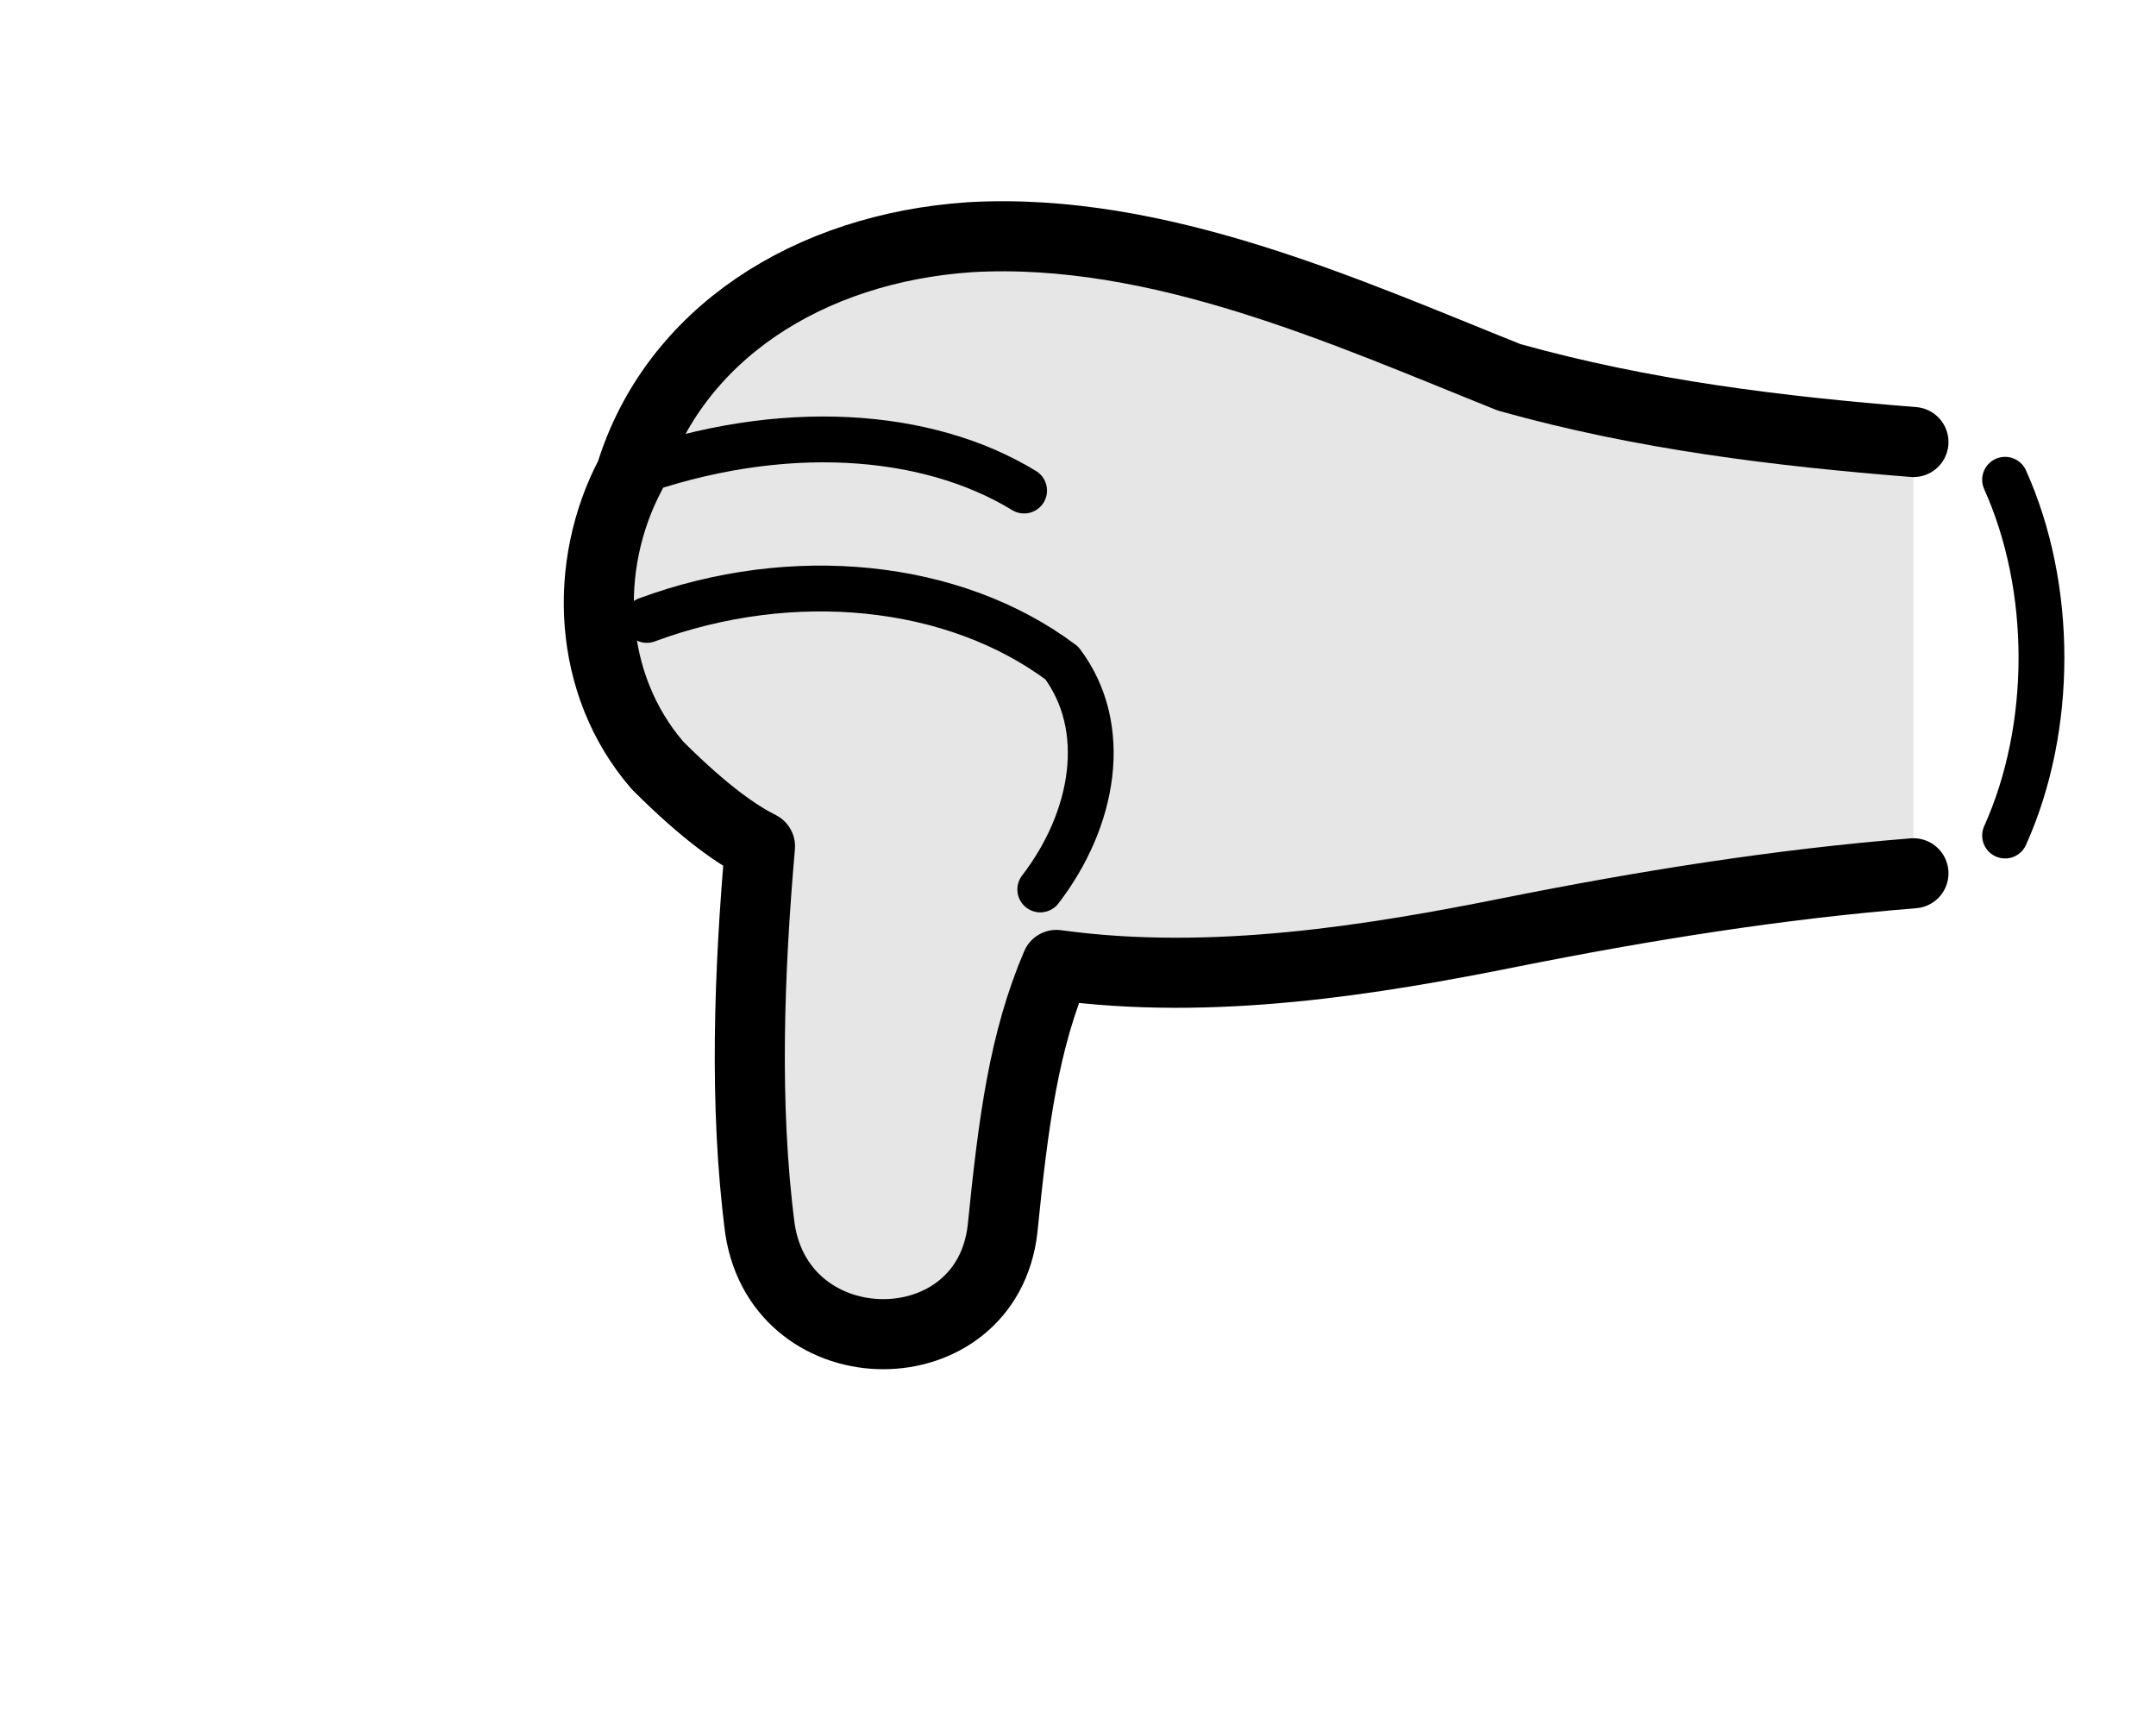
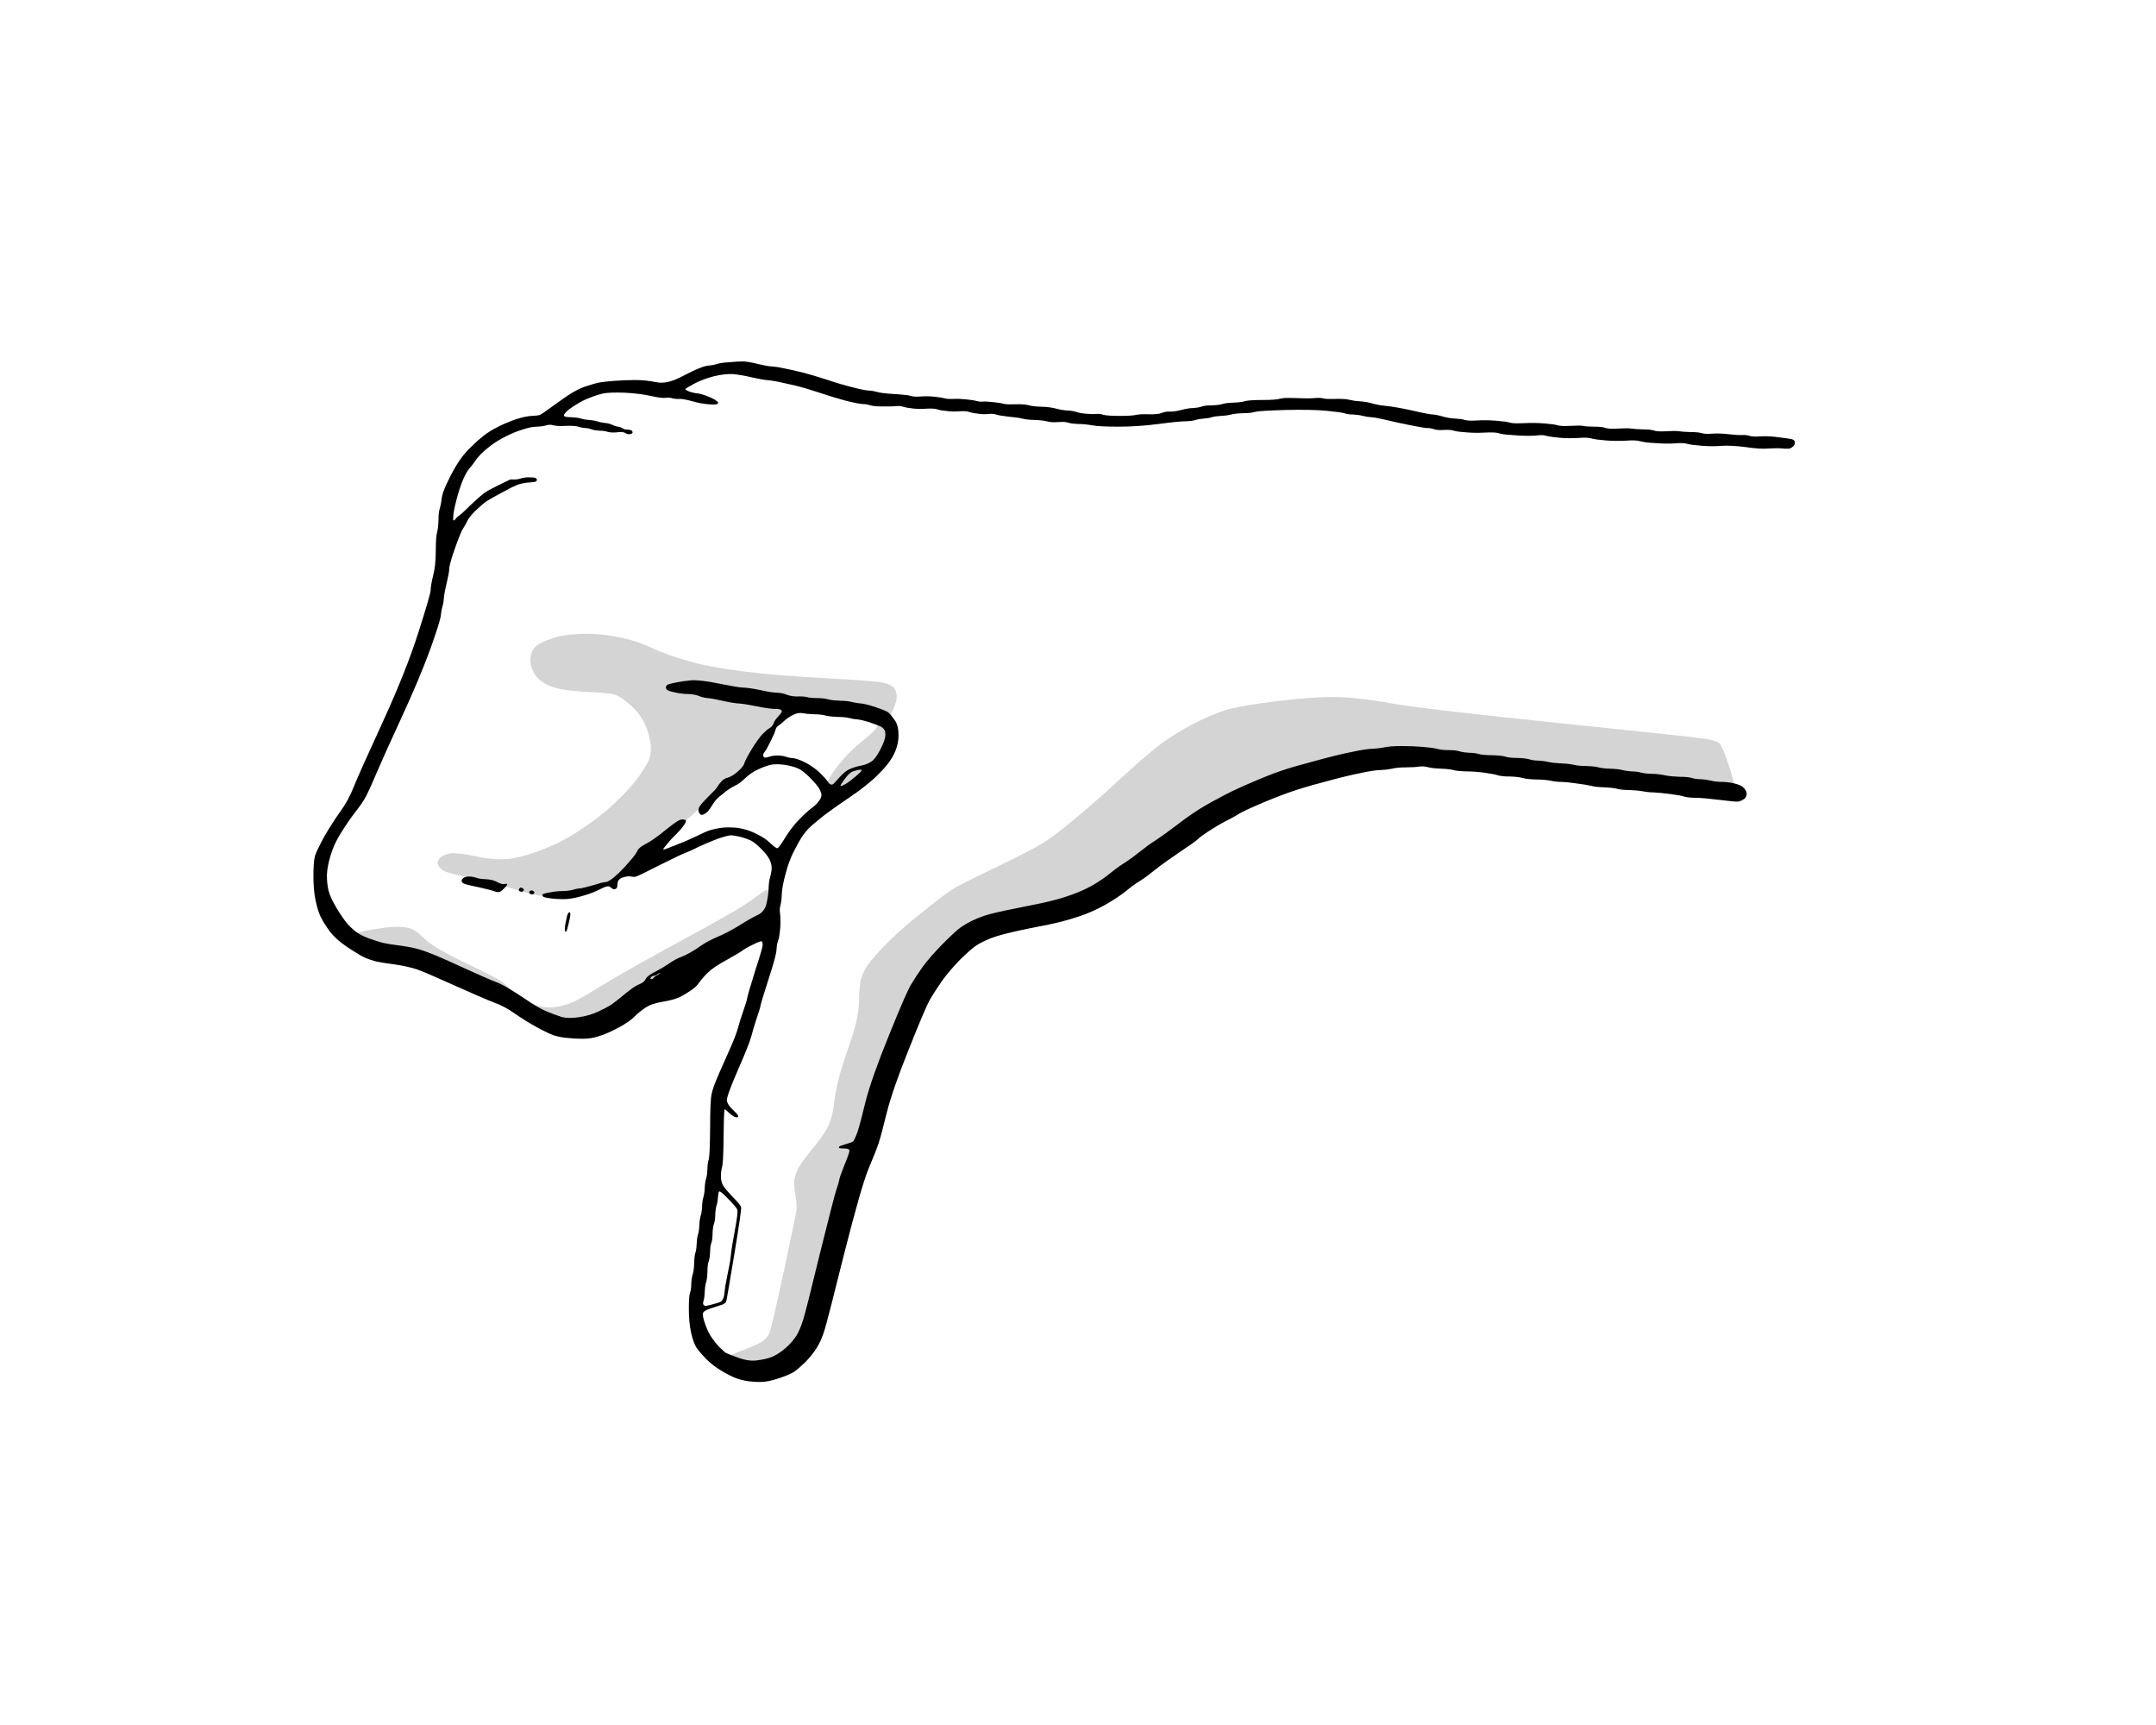
<svg xmlns="http://www.w3.org/2000/svg" viewBox="0 0 80 64" role="img" aria-label="fa hand sign">
-   <g transform="translate(57 24)" fill="none" stroke="currentColor" stroke-linecap="round" stroke-linejoin="round">
-     <path d="M14 -7.6 C9 -8 4 -8.6 -1 -10 C-7 -12.4 -14 -15.6 -21 -15.2 C-27 -14.8 -32 -11.6 -33.6 -6.4 C-35.4 -3 -35.2 1.4 -32.6 4.4 C-30.8 6.2 -29.6 7 -28.8 7.4 C-29.2 12 -29.4 17 -28.8 21.6 C-28 26.8 -20.4 26.8 -19.8 21.6 C-19.4 17.6 -19 14.6 -17.8 11.8 C-12 12.6 -6 11.6 -1 10.6 C4 9.6 9 8.8 14 8.4" fill="currentColor" fill-opacity=".1" stroke-width="2.6" />
-     <path d="M-33 -1 C-27.6 -3 -21.6 -2.4 -17.6 0.6 C-15.8 3 -16.4 6.4 -18.4 9 M-33.6 -6.4 C-28 -8.4 -22.6 -8 -19 -5.8 M17.4 -6.2 C19.2 -2.2 19.2 3 17.4 7" stroke-width="1.7" />
-   </g>
+   <path d="M20.67 33.25Q20.2 33.26 19.9 33.21Q19.6 33.15 18.99 32.96Q18.37 32.77 17.51 32.58Q16.64 32.4 16.49 32.32Q16.35 32.25 16.29 32.15Q16.23 32.05 16.24 31.98Q16.26 31.9 16.32 31.83Q16.39 31.75 16.62 31.68Q16.84 31.6 17.65 31.77Q18.47 31.94 18.99 31.85Q19.51 31.76 20.02 31.56Q20.54 31.37 20.94 31.15Q21.33 30.94 21.91 30.53Q22.49 30.12 23 29.61Q23.51 29.11 23.78 28.7Q24.06 28.3 24.12 28.07Q24.17 27.85 24.14 27.6Q24.11 27.36 24.01 27.06Q23.9 26.77 23.76 26.57Q23.63 26.37 23.37 26.14Q23.11 25.91 22.91 25.81Q22.72 25.71 21.93 25.68Q21.14 25.64 20.81 25.57Q20.49 25.5 20.27 25.39Q20.05 25.27 19.91 25.11Q19.77 24.94 19.71 24.72Q19.65 24.49 19.7 24.3Q19.75 24.1 19.88 23.98Q20.02 23.85 20.45 23.7Q20.89 23.54 21.53 23.52Q22.17 23.49 22.86 23.62Q23.56 23.75 24.17 24.03Q24.79 24.32 25.56 24.53Q26.32 24.75 27.51 24.9Q28.69 25.06 30.64 25.16Q32.59 25.27 32.81 25.34Q33.04 25.4 33.14 25.49Q33.24 25.58 33.27 25.78Q33.3 25.98 33.14 26.32Q32.98 26.67 32.99 27.09Q33.01 27.51 32.94 27.7Q32.88 27.9 32.77 28.07Q32.66 28.25 32.39 28.52Q32.12 28.79 31.74 29.07Q31.36 29.36 31.16 29.45Q30.96 29.54 30.86 29.51Q30.77 29.48 30.71 29.33Q30.66 29.19 30.71 29.01Q30.76 28.84 31.13 28.36Q31.51 27.88 31.98 27.51Q32.44 27.13 32.51 27.02Q32.57 26.91 32.56 26.82Q32.54 26.73 32.37 26.62Q32.2 26.52 31.78 26.44Q31.36 26.36 30.59 26.28Q29.83 26.2 29.65 26.22Q29.48 26.24 29.36 26.32Q29.23 26.4 28.84 26.79Q28.44 27.19 28 27.84Q27.56 28.49 27.3 28.77Q27.04 29.04 25.22 30.65Q23.41 32.26 22.91 32.57Q22.42 32.87 22.12 32.98Q21.83 33.09 21.48 33.17Q21.14 33.24 20.67 33.25ZM28.07 50.93Q27.85 50.93 27.63 50.89Q27.41 50.84 27.21 50.73Q27.01 50.63 26.96 50.53Q26.92 50.42 26.99 50.35Q27.06 50.28 27.63 50.07Q28.2 49.85 28.33 49.74Q28.46 49.63 28.54 49.48Q28.62 49.33 29.08 47.19Q29.54 45.04 29.56 44.86Q29.57 44.69 29.52 44.37Q29.46 44.05 29.47 43.85Q29.48 43.65 29.59 43.41Q29.7 43.16 30.11 42.67Q30.52 42.17 30.71 41.83Q30.89 41.48 30.97 40.79Q31.05 40.1 31.45 38.96Q31.86 37.83 31.87 37.21Q31.89 36.59 31.93 36.4Q31.98 36.2 32.09 35.98Q32.19 35.75 32.76 35.15Q33.33 34.55 34.2 33.86Q35.06 33.17 35.33 33Q35.6 32.83 36.91 32.2Q38.22 31.57 38.64 31.31Q39.07 31.06 39.81 30.44Q40.56 29.83 41.61 28.86Q42.67 27.88 43.23 27.49Q43.8 27.09 44.49 26.75Q45.19 26.41 45.68 26.29Q46.17 26.17 47.41 26.01Q48.64 25.86 49.43 25.86Q50.22 25.85 51.65 26.1Q53.09 26.34 57.98 26.84Q62.86 27.34 63.26 27.41Q63.65 27.47 63.78 27.56Q63.9 27.65 64.15 28.4Q64.39 29.14 64.37 29.22Q64.35 29.31 64.25 29.35Q64.15 29.4 63.9 29.4Q63.65 29.4 58.22 28.76Q52.79 28.13 52.27 28.13Q51.75 28.13 50.64 28.33Q49.53 28.52 48.47 28.84Q47.41 29.16 46.63 29.49Q45.85 29.83 45.17 30.23Q44.49 30.64 42.94 31.77Q41.38 32.9 40.94 33.16Q40.5 33.43 39.91 33.64Q39.31 33.85 38.2 34.08Q37.09 34.32 36.74 34.44Q36.4 34.56 36.22 34.66Q36.05 34.76 35.45 35.33Q34.86 35.9 34.51 36.42Q34.17 36.94 33.99 37.31Q33.82 37.68 33.32 38.94Q32.82 40.2 32.57 41.11Q32.32 42.02 31.93 43.11Q31.53 44.2 30.96 46.44Q30.39 48.69 30.24 49.16Q30.09 49.63 29.94 49.85Q29.79 50.07 29.59 50.27Q29.38 50.47 29.14 50.61Q28.89 50.75 28.59 50.83Q28.3 50.92 28.07 50.93ZM21.41 38.19Q21.04 38.19 20.79 38.14Q20.54 38.08 20.2 37.91Q19.85 37.73 19.46 37.45Q19.06 37.17 17.48 36.48Q15.9 35.8 15.58 35.69Q15.26 35.59 14.67 35.48Q14.07 35.37 13.8 35.28Q13.53 35.19 13.33 35.06Q13.14 34.93 13.1 34.82Q13.06 34.72 13.2 34.64Q13.33 34.56 13.98 34.46Q14.62 34.36 14.91 34.39Q15.21 34.42 15.33 34.49Q15.46 34.55 15.8 34.87Q16.15 35.19 17.28 35.73Q18.42 36.27 18.59 36.4Q18.77 36.52 19.06 36.82Q19.36 37.13 19.68 37.23Q20 37.34 20.25 37.37Q20.49 37.4 20.79 37.33Q21.09 37.26 21.36 37.13Q21.63 37 22.47 36.48Q23.31 35.97 25.33 34.87Q27.36 33.78 27.85 33.42Q28.35 33.05 28.42 33.03Q28.49 33.01 28.55 33.05Q28.61 33.09 28.64 33.26Q28.66 33.43 28.62 33.7Q28.57 33.98 28.49 34.12Q28.41 34.27 28.28 34.38Q28.15 34.49 27.26 35.02Q26.37 35.55 25.98 35.93Q25.58 36.31 25.33 36.48Q25.09 36.65 24.84 36.75Q24.59 36.84 24.25 36.93Q23.9 37.01 23.28 37.43Q22.67 37.86 22.22 38.02Q21.78 38.18 21.41 38.19Z" fill="currentColor" fill-opacity=".17" />
+   <path d="M28.27 51.27Q28.05 51.28 27.8 51.25Q27.56 51.22 27.33 51.14Q27.11 51.06 26.79 50.87Q26.47 50.68 26.22 50.44Q25.98 50.19 25.85 50.01Q25.73 49.83 25.64 49.43Q25.56 49.04 25.56 48.57Q25.56 48.1 25.6 47.98Q25.65 47.85 25.65 47.63Q25.66 47.41 25.71 47.26Q25.75 47.11 25.76 46.86Q25.76 46.62 25.8 46.49Q25.84 46.37 25.85 46.15Q25.86 45.93 25.9 45.8Q25.94 45.68 25.95 45.46Q25.96 45.23 26 45.11Q26.04 44.99 26.05 44.77Q26.06 44.54 26.1 44.42Q26.14 44.3 26.15 44.07Q26.16 43.85 26.2 43.73Q26.24 43.6 26.25 43.38Q26.25 43.16 26.3 43.01Q26.34 42.86 26.35 41.83Q26.35 40.79 26.41 40.57Q26.46 40.35 26.57 40.09Q26.67 39.84 26.99 39.13Q27.31 38.42 27.38 38.15Q27.45 37.88 27.58 37.51Q27.71 37.14 27.73 37.01Q27.75 36.89 28.02 36.02Q28.3 35.16 28.3 35.06Q28.3 34.95 28.27 34.93Q28.25 34.92 28.2 34.93Q28.15 34.94 27.93 35.05Q27.7 35.16 27.6 35.23Q27.51 35.31 26.99 35.6Q26.47 35.88 26.26 36.09Q26.05 36.3 25.94 36.46Q25.83 36.62 25.63 36.75Q25.43 36.89 25.21 37Q24.99 37.1 24.57 37.17Q24.15 37.24 23.93 37.4Q23.7 37.56 23.56 37.7Q23.41 37.85 23.23 37.96Q23.06 38.08 22.77 38.22Q22.47 38.37 22.2 38.45Q21.93 38.54 21.63 38.54Q21.33 38.54 21.06 38.51Q20.79 38.49 20.54 38.41Q20.3 38.32 19.9 38.1Q19.5 37.88 19.11 37.61Q18.72 37.33 18.32 37.19Q17.93 37.04 16.86 36.56Q15.8 36.08 15.46 35.96Q15.11 35.85 14.64 35.78Q14.17 35.72 13.95 35.67Q13.73 35.61 13.56 35.54Q13.38 35.46 13.01 35.22Q12.64 34.98 12.46 34.8Q12.27 34.62 12.14 34.42Q12 34.22 11.89 34Q11.79 33.78 11.71 33.41Q11.63 33.04 11.63 32.49Q11.63 31.95 11.69 31.75Q11.75 31.56 12.02 31.06Q12.3 30.57 12.62 30.12Q12.94 29.68 13.14 29.16Q13.35 28.64 14.21 26.77Q15.07 24.89 15.52 23.48Q15.97 22.07 15.98 21.9Q15.98 21.73 16.07 21.36Q16.17 20.99 16.17 20.44Q16.17 19.9 16.22 19.75Q16.26 19.6 16.27 19.31Q16.27 19.01 16.32 18.86Q16.36 18.72 16.38 18.57Q16.39 18.42 16.46 18.22Q16.53 18.02 16.73 17.63Q16.94 17.23 17.11 17Q17.28 16.77 17.5 16.56Q17.71 16.35 17.94 16.17Q18.17 15.99 18.49 15.83Q18.81 15.67 19.16 15.55Q19.51 15.44 19.73 15.43Q19.95 15.42 20.02 15.4Q20.1 15.37 20.62 14.99Q21.14 14.61 21.36 14.5Q21.58 14.38 21.75 14.33Q21.93 14.27 22.15 14.21Q22.37 14.16 22.79 14.13Q23.21 14.1 23.58 14.1Q23.95 14.1 24.35 14.18Q24.74 14.26 25.26 13.99Q25.78 13.72 25.98 13.65Q26.17 13.57 26.32 13.56Q26.47 13.55 26.59 13.51Q26.72 13.46 27.04 13.44Q27.36 13.41 27.56 13.41Q27.75 13.41 28.15 13.51Q28.54 13.6 28.69 13.6Q28.84 13.61 29.11 13.67Q29.38 13.72 29.78 13.82Q30.17 13.92 30.72 14.1Q31.26 14.28 31.68 14.38Q32.1 14.49 32.25 14.49Q32.4 14.5 32.54 14.54Q32.69 14.59 33.19 14.62Q33.68 14.65 33.8 14.69Q33.93 14.73 34.17 14.71Q34.42 14.69 34.69 14.72Q34.96 14.75 35.06 14.78Q35.16 14.81 35.38 14.8Q35.6 14.79 35.88 14.82Q36.15 14.85 36.25 14.88Q36.35 14.91 36.47 14.9Q36.59 14.89 36.86 14.92Q37.14 14.95 37.23 14.98Q37.33 15.01 37.65 15Q37.98 14.99 38.15 15.03Q38.32 15.08 38.62 15.09Q38.91 15.09 39.19 15.16Q39.46 15.23 39.63 15.23Q39.8 15.24 39.93 15.28Q40.05 15.33 40.3 15.35Q40.54 15.37 40.67 15.36Q40.79 15.34 40.94 15.39Q41.09 15.43 41.56 15.43Q42.02 15.43 42.17 15.39Q42.32 15.36 42.64 15.37Q42.96 15.38 43.11 15.32Q43.26 15.26 43.41 15.27Q43.56 15.28 43.83 15.21Q44.1 15.14 44.27 15.14Q44.44 15.13 44.57 15.09Q44.69 15.04 44.96 15.04Q45.23 15.03 45.36 14.99Q45.48 14.95 45.75 14.94Q46.02 14.93 46.17 14.89Q46.32 14.84 46.84 14.84Q47.36 14.84 47.51 14.79Q47.65 14.75 48.1 14.77Q48.54 14.79 48.77 14.77Q48.99 14.75 49.09 14.78Q49.19 14.81 49.56 14.8Q49.93 14.79 50.1 14.84Q50.27 14.88 50.47 14.89Q50.67 14.9 50.89 14.96Q51.11 15.03 51.43 15.06Q51.75 15.09 52.4 15.23Q53.04 15.38 53.19 15.38Q53.33 15.39 53.56 15.46Q53.78 15.52 54 15.53Q54.22 15.54 54.35 15.58Q54.47 15.62 54.81 15.6Q55.16 15.58 55.53 15.61Q55.9 15.64 56.02 15.68Q56.15 15.72 56.54 15.7Q56.94 15.68 57.31 15.71Q57.68 15.74 57.8 15.78Q57.93 15.82 58.27 15.8Q58.62 15.78 58.74 15.8Q58.86 15.83 59.16 15.83Q59.46 15.83 59.58 15.88Q59.7 15.92 60.05 15.9Q60.4 15.88 60.52 15.9Q60.64 15.92 60.94 15.93Q61.23 15.93 61.36 15.97Q61.48 16.02 61.83 16Q62.17 15.98 62.3 16Q62.42 16.02 62.72 16.03Q63.01 16.03 63.14 16.07Q63.26 16.11 63.53 16.09Q63.8 16.07 64.15 16.11Q64.49 16.15 64.64 16.14Q64.79 16.13 64.91 16.17Q65.04 16.21 65.33 16.19Q65.63 16.17 66.05 16.23Q66.47 16.28 66.53 16.31Q66.6 16.35 66.6 16.42Q66.6 16.49 66.56 16.54Q66.51 16.59 66.44 16.63Q66.37 16.66 66.15 16.64Q65.93 16.62 65.63 16.64Q65.33 16.67 64.79 16.59Q64.25 16.52 63.9 16.54Q63.56 16.57 63.16 16.54Q62.77 16.51 62.62 16.47Q62.47 16.42 62.15 16.45Q61.83 16.47 61.43 16.44Q61.04 16.42 60.86 16.37Q60.69 16.32 60.32 16.35Q59.95 16.37 59.58 16.34Q59.21 16.31 59.06 16.27Q58.91 16.22 58.54 16.25Q58.17 16.27 57.85 16.24Q57.53 16.21 57.38 16.17Q57.23 16.13 57.09 16.15Q56.94 16.17 56.69 16.17Q56.44 16.17 56.1 16.14Q55.75 16.12 55.6 16.07Q55.46 16.03 55.09 16.05Q54.72 16.07 54.4 16.04Q54.07 16.02 53.95 15.98Q53.83 15.94 53.6 15.95Q53.38 15.97 53.23 15.93Q53.09 15.88 52.94 15.88Q52.79 15.87 52.3 15.77Q51.8 15.67 51.43 15.58Q51.06 15.49 50.89 15.48Q50.72 15.47 50.57 15.43Q50.42 15.39 50.22 15.38Q50.02 15.38 49.88 15.33Q49.73 15.29 49.21 15.24Q48.69 15.19 47.7 15.21Q46.72 15.24 46.57 15.28Q46.42 15.33 46.12 15.33Q45.83 15.34 45.68 15.38Q45.53 15.42 45.31 15.43Q45.09 15.44 44.96 15.48Q44.84 15.52 44.67 15.53Q44.49 15.54 44.37 15.58Q44.25 15.62 44 15.63Q43.75 15.63 42.99 15.73Q42.22 15.83 41.51 15.83Q40.79 15.83 40.52 15.78Q40.25 15.73 40 15.73Q39.75 15.72 39.63 15.68Q39.51 15.64 39.26 15.66Q39.01 15.68 38.84 15.63Q38.67 15.59 38.37 15.58Q38.07 15.57 37.93 15.53Q37.78 15.49 37.43 15.46Q37.09 15.42 36.96 15.38Q36.84 15.34 36.67 15.36Q36.49 15.38 36.3 15.35Q36.1 15.33 35.98 15.29Q35.85 15.24 35.6 15.26Q35.36 15.28 35.14 15.25Q34.91 15.23 34.79 15.19Q34.67 15.15 34.42 15.16Q34.17 15.18 33.9 15.16Q33.63 15.13 33.51 15.09Q33.38 15.05 33.26 15.07Q33.14 15.08 32.79 15.08Q32.44 15.08 32.3 15.04Q32.15 14.99 32 14.99Q31.85 14.98 31.43 14.88Q31.01 14.77 30.47 14.59Q29.93 14.41 29.53 14.31Q29.14 14.22 28.86 14.16Q28.59 14.11 28.44 14.1Q28.3 14.09 27.9 14Q27.51 13.91 27.21 13.88Q26.91 13.86 26.49 13.96Q26.07 14.07 25.75 14.24Q25.42 14.42 25.43 14.44Q25.43 14.47 25.56 14.52Q25.68 14.57 25.83 14.59Q25.98 14.6 26.17 14.67Q26.37 14.74 26.51 14.82Q26.65 14.91 26.65 14.94Q26.65 14.96 26.61 14.99Q26.57 15.02 26.3 15Q26.02 14.98 25.7 14.89Q25.38 14.8 25.23 14.8Q25.09 14.81 24.96 14.78Q24.84 14.74 24.69 14.76Q24.54 14.78 24.15 14.69Q23.75 14.6 23.19 14.57Q22.62 14.55 22.37 14.6Q22.12 14.66 21.88 14.76Q21.63 14.85 21.38 15.01Q21.13 15.16 21.01 15.28Q20.89 15.41 20.94 15.44Q20.99 15.48 21.21 15.48Q21.43 15.49 21.56 15.53Q21.68 15.57 21.85 15.58Q22.02 15.59 22.15 15.63Q22.27 15.67 22.42 15.69Q22.57 15.7 22.69 15.75Q22.81 15.81 22.93 15.83Q23.05 15.85 23.1 15.89Q23.16 15.94 23.3 15.94Q23.44 15.95 23.46 16Q23.49 16.05 23.45 16.08Q23.41 16.11 23.33 16.11Q23.26 16.11 23.19 16.06Q23.11 16.01 22.89 16.04Q22.67 16.06 22.54 16.02Q22.42 15.98 22.25 15.98Q22.07 15.97 21.95 15.93Q21.83 15.88 21.7 15.88Q21.58 15.87 21.46 15.83Q21.33 15.79 21.01 15.8Q20.69 15.82 20.54 15.78Q20.4 15.74 20.27 15.78Q20.15 15.82 19.93 15.83Q19.7 15.83 19.38 15.94Q19.06 16.04 18.77 16.19Q18.47 16.34 18.24 16.51Q18 16.69 17.84 16.85Q17.68 17.02 17.61 17.13Q17.55 17.23 17.46 17.33Q17.36 17.43 17.25 17.65Q17.13 17.88 17 18.32Q16.87 18.77 16.83 19.04Q16.8 19.31 16.83 19.31Q16.87 19.31 16.92 19.23Q16.98 19.16 17.06 19.11Q17.14 19.06 17.48 18.72Q17.83 18.39 18 18.27Q18.17 18.16 18.52 17.99Q18.86 17.82 18.91 17.8Q18.96 17.78 19.09 17.79Q19.21 17.79 19.33 17.75Q19.46 17.71 19.6 17.71Q19.75 17.71 19.83 17.72Q19.9 17.74 19.92 17.78Q19.93 17.83 19.89 17.86Q19.85 17.89 19.65 17.9Q19.46 17.91 19.28 17.96Q19.11 18.01 18.67 18.25Q18.22 18.49 18.05 18.6Q17.88 18.72 17.63 18.96Q17.39 19.21 17.34 19.33Q17.28 19.46 17.2 19.58Q17.11 19.7 16.89 20.32Q16.67 20.94 16.67 21.11Q16.66 21.28 16.57 21.65Q16.48 22.02 16.47 22.2Q16.46 22.37 16.42 22.49Q16.38 22.62 16.36 22.81Q16.35 23.01 15.96 24.1Q15.56 25.19 14.9 26.62Q14.24 28.05 13.99 28.64Q13.74 29.23 13.6 29.51Q13.46 29.78 13.19 30.12Q12.92 30.47 12.66 30.89Q12.39 31.31 12.27 31.73Q12.14 32.15 12.13 32.47Q12.13 32.79 12.19 33.04Q12.25 33.3 12.53 33.76Q12.82 34.22 12.98 34.37Q13.13 34.52 13.28 34.62Q13.43 34.72 13.7 34.82Q13.98 34.92 14.2 34.98Q14.42 35.03 14.89 35.09Q15.36 35.15 15.73 35.28Q16.1 35.4 17.14 35.88Q18.17 36.35 18.37 36.42Q18.57 36.49 18.87 36.67Q19.16 36.84 19.56 37.11Q19.95 37.38 20.27 37.52Q20.59 37.65 20.84 37.73Q21.09 37.8 21.48 37.74Q21.88 37.68 22.2 37.53Q22.52 37.38 22.69 37.27Q22.86 37.15 23.21 36.86Q23.56 36.57 23.74 36.51Q23.91 36.44 23.96 36.32Q24.02 36.2 24.3 36.06Q24.59 35.91 24.81 35.76Q25.04 35.6 25.21 35.53Q25.38 35.47 25.58 35.36Q25.78 35.25 26.02 35.08Q26.27 34.91 26.62 34.76Q26.96 34.62 27.41 34.35Q27.85 34.07 28.11 33.95Q28.37 33.83 28.44 33.53Q28.51 33.23 28.52 32.96Q28.53 32.69 28.57 32.57Q28.61 32.44 28.63 32.27Q28.65 32.1 28.56 31.9Q28.46 31.7 28.23 31.48Q28 31.25 27.85 31.18Q27.7 31.11 27.48 31.05Q27.26 31 27.14 30.99Q27.01 30.99 26.63 31.12Q26.26 31.26 25.92 31.42Q25.58 31.59 25.46 31.63Q25.33 31.67 24.49 32.09Q23.65 32.52 23.58 32.53Q23.51 32.54 23.41 32.52Q23.31 32.5 23.16 32.54Q23.01 32.58 22.97 32.64Q22.92 32.69 22.91 32.81Q22.91 32.94 22.86 32.97Q22.81 33 22.77 32.99Q22.72 32.98 22.64 32.91Q22.57 32.83 22.27 32.99Q21.98 33.14 21.58 33.25Q21.19 33.36 20.91 33.36Q20.64 33.36 20.42 33.33Q20.2 33.3 20.16 33.27Q20.12 33.23 20.13 33.19Q20.15 33.15 20.4 33.11Q20.64 33.06 20.89 33.06Q21.14 33.05 21.26 33.01Q21.38 32.97 21.53 32.96Q21.68 32.94 22.02 32.84Q22.37 32.73 22.44 32.73Q22.52 32.73 22.63 32.66Q22.75 32.59 22.95 32.4Q23.16 32.2 23.37 31.95Q23.59 31.7 23.65 31.57Q23.7 31.44 23.98 31.3Q24.25 31.16 24.69 30.8Q25.14 30.44 25.23 30.42Q25.33 30.39 25.39 30.41Q25.46 30.42 25.45 30.47Q25.45 30.52 25.36 30.64Q25.28 30.76 25.11 30.93Q24.94 31.09 24.79 31.27Q24.64 31.46 24.62 31.48Q24.61 31.51 24.62 31.52Q24.64 31.53 25.06 31.36Q25.48 31.2 25.83 31.03Q26.17 30.86 26.35 30.8Q26.52 30.75 26.72 30.72Q26.91 30.69 27.14 30.7Q27.36 30.7 27.59 30.76Q27.82 30.81 28.11 30.96Q28.4 31.1 28.59 31.29Q28.79 31.47 28.84 31.47Q28.89 31.48 29.14 31.07Q29.39 30.67 29.66 30.4Q29.93 30.12 30.12 29.98Q30.32 29.83 30.4 29.7Q30.49 29.58 30.48 29.48Q30.47 29.38 30.38 29.23Q30.29 29.09 30.04 28.84Q29.79 28.59 29.63 28.52Q29.48 28.44 29.14 28.38Q28.79 28.33 28.57 28.38Q28.35 28.44 28.1 28.56Q27.85 28.68 27.63 28.89Q27.42 29.09 27.29 29.14Q27.16 29.2 26.96 29.34Q26.77 29.49 26.64 29.6Q26.52 29.72 26.43 29.87Q26.34 30.02 26.26 30.11Q26.17 30.19 26.12 30.21Q26.07 30.24 26.02 30.23Q25.98 30.22 25.94 30.15Q25.9 30.07 25.93 29.98Q25.96 29.88 26.26 29.58Q26.57 29.28 26.62 29.19Q26.68 29.09 26.77 28.99Q26.86 28.89 27.01 28.85Q27.16 28.81 27.37 28.63Q27.59 28.44 27.62 28.32Q27.65 28.2 27.89 27.8Q28.13 27.41 28.3 27.23Q28.47 27.06 28.56 27.01Q28.65 26.96 28.7 26.85Q28.74 26.73 28.86 26.6Q28.98 26.47 29 26.42Q29.02 26.37 28.98 26.34Q28.94 26.3 28.72 26.3Q28.49 26.29 28.05 26.2Q27.6 26.11 27.41 26.1Q27.21 26.09 26.81 26Q26.42 25.91 26.25 25.9Q26.07 25.88 25.93 25.82Q25.78 25.76 25.56 25.75Q25.33 25.75 25.09 25.7Q24.84 25.65 24.78 25.61Q24.71 25.58 24.71 25.51Q24.71 25.43 24.78 25.4Q24.84 25.37 25.09 25.32Q25.33 25.27 25.65 25.24Q25.98 25.22 26.67 25.36Q27.36 25.5 27.56 25.51Q27.75 25.51 28.2 25.6Q28.64 25.7 28.84 25.7Q29.04 25.71 29.21 25.78Q29.38 25.84 29.58 25.84Q29.78 25.83 29.93 25.86Q30.07 25.9 30.32 25.9Q30.57 25.9 30.74 25.95Q30.91 25.99 31.19 26Q31.46 26 31.63 26.05Q31.8 26.09 31.95 26.1Q32.1 26.11 32.5 26.24Q32.89 26.37 32.97 26.44Q33.06 26.52 33.2 26.72Q33.34 26.91 33.34 27.28Q33.34 27.65 33.16 28Q32.99 28.34 32.59 28.73Q32.2 29.13 31.47 29.62Q30.73 30.12 30.43 30.37Q30.12 30.62 30 30.74Q29.88 30.87 29.76 31.04Q29.65 31.21 29.46 31.58Q29.27 31.95 29.15 32.42Q29.02 32.89 29.01 33.16Q29 33.43 28.96 33.58Q28.92 33.73 28.94 33.85Q28.96 33.98 28.96 34.2Q28.96 34.42 28.93 34.62Q28.91 34.81 28.86 34.94Q28.82 35.06 28.81 35.26Q28.8 35.46 28.52 36.32Q28.24 37.19 28.22 37.31Q28.2 37.43 28.07 37.8Q27.95 38.17 27.88 38.44Q27.81 38.72 27.38 39.7Q26.95 40.69 26.97 40.84Q27 40.99 27.18 41.16Q27.36 41.33 27.38 41.38Q27.41 41.43 27.36 41.45Q27.31 41.47 27.21 41.41Q27.11 41.35 27.01 41.25Q26.91 41.15 26.89 41.16Q26.86 41.17 26.85 42.17Q26.84 43.16 26.79 43.31Q26.75 43.46 26.75 43.65Q26.75 43.85 26.84 44Q26.94 44.15 27.2 44.42Q27.47 44.69 27.5 44.79Q27.52 44.89 27.24 46.58Q26.96 48.28 26.94 48.31Q26.91 48.35 26.81 48.4Q26.7 48.44 26.41 48.53Q26.12 48.62 26.09 48.71Q26.05 48.79 26.16 49.11Q26.27 49.43 26.41 49.63Q26.55 49.83 26.69 49.98Q26.84 50.12 26.9 50.17Q26.96 50.22 27.38 50.37Q27.8 50.52 28.1 50.47Q28.4 50.43 28.57 50.37Q28.74 50.31 28.89 50.21Q29.04 50.12 29.22 49.95Q29.4 49.78 29.55 49.56Q29.69 49.33 29.81 48.94Q29.93 48.54 30.44 46.44Q30.96 44.35 31.04 44.12Q31.12 43.9 31.14 43.78Q31.16 43.65 31.34 43.21Q31.52 42.77 31.52 42.69Q31.51 42.61 31.33 42.61Q31.16 42.61 31.14 42.59Q31.12 42.57 31.14 42.54Q31.16 42.52 31.38 42.45Q31.6 42.39 31.65 42.35Q31.7 42.31 31.81 42.02Q31.91 41.73 32.12 40.86Q32.34 40 32.99 38.4Q33.64 36.79 33.81 36.52Q33.97 36.25 34.23 35.88Q34.5 35.51 34.99 35.01Q35.48 34.52 35.67 34.39Q35.85 34.27 36.05 34.17Q36.25 34.07 36.54 33.97Q36.84 33.87 37.8 33.68Q38.77 33.49 39.06 33.41Q39.36 33.34 39.78 33.19Q40.2 33.04 40.57 32.83Q40.94 32.61 41.23 32.37Q41.53 32.13 41.78 31.98Q42.02 31.82 42.32 31.58Q42.62 31.34 42.86 31.19Q43.11 31.03 43.56 30.69Q44 30.35 44.32 30.14Q44.64 29.92 45.19 29.63Q45.73 29.33 46.42 29.04Q47.11 28.74 47.56 28.59Q48 28.44 48.84 28.22Q49.68 27.99 50.2 27.89Q50.72 27.78 50.94 27.78Q51.16 27.77 51.36 27.73Q51.56 27.68 52 27.68Q52.44 27.68 52.79 27.71Q53.14 27.74 53.31 27.78Q53.48 27.83 53.75 27.83Q54.02 27.83 54.17 27.88Q54.32 27.92 54.52 27.93Q54.72 27.93 54.89 27.98Q55.06 28.02 55.38 28.02Q55.7 28.03 55.85 28.07Q56 28.12 56.3 28.12Q56.59 28.13 56.74 28.17Q56.89 28.22 57.09 28.22Q57.28 28.23 57.46 28.27Q57.63 28.31 57.9 28.32Q58.17 28.33 58.37 28.37Q58.57 28.42 58.86 28.42Q59.16 28.43 59.31 28.47Q59.46 28.51 59.75 28.52Q60.05 28.53 60.2 28.57Q60.35 28.61 60.54 28.62Q60.74 28.62 60.91 28.67Q61.09 28.71 61.33 28.71Q61.58 28.72 61.8 28.77Q62.02 28.81 62.32 28.82Q62.62 28.82 62.77 28.86Q62.91 28.91 63.11 28.91Q63.31 28.92 63.48 28.96Q63.65 29.01 63.93 29.01Q64.2 29.02 64.4 29.08Q64.59 29.13 64.67 29.2Q64.74 29.26 64.77 29.32Q64.81 29.38 64.81 29.46Q64.81 29.53 64.77 29.59Q64.74 29.64 64.64 29.69Q64.54 29.74 64.47 29.74Q64.4 29.75 63.83 29.68Q63.26 29.61 62.96 29.6Q62.67 29.6 62.52 29.56Q62.37 29.51 61.98 29.46Q61.58 29.41 61.38 29.4Q61.19 29.4 60.96 29.36Q60.74 29.32 60.44 29.31Q60.15 29.31 59.98 29.26Q59.8 29.22 59.51 29.21Q59.21 29.2 59.06 29.16Q58.91 29.12 58.52 29.07Q58.12 29.01 57.93 29.01Q57.73 29.01 57.51 28.96Q57.28 28.92 56.99 28.92Q56.69 28.91 56.52 28.87Q56.35 28.82 56.05 28.81Q55.75 28.81 55.6 28.77Q55.46 28.72 55.09 28.67Q54.72 28.62 54.4 28.62Q54.07 28.61 53.93 28.57Q53.78 28.53 53.48 28.52Q53.19 28.51 53.01 28.47Q52.84 28.42 52.67 28.44Q52.49 28.47 52.17 28.47Q51.85 28.47 51.65 28.52Q51.46 28.56 51.23 28.57Q51.01 28.57 50.49 28.68Q49.98 28.78 49.14 29.01Q48.3 29.23 47.75 29.43Q47.2 29.63 46.63 29.88Q46.07 30.12 45.88 30.25Q45.68 30.37 45.43 30.49Q45.19 30.62 44.86 30.83Q44.54 31.04 44.44 31.14Q44.35 31.23 43.75 31.63Q43.16 32.03 42.86 32.27Q42.57 32.51 42.32 32.67Q42.07 32.82 41.78 33.06Q41.48 33.3 41.01 33.57Q40.54 33.83 40.1 33.98Q39.65 34.13 39.36 34.2Q39.06 34.28 38.12 34.46Q37.19 34.65 36.79 34.8Q36.4 34.96 36.21 35.09Q36.03 35.21 35.63 35.6Q35.24 36 34.97 36.37Q34.71 36.74 34.51 37.08Q34.32 37.42 33.73 38.91Q33.13 40.4 32.91 41.26Q32.7 42.12 32.6 42.42Q32.5 42.72 32.22 43.38Q31.95 44.05 31.33 46.49Q30.72 48.94 30.6 49.33Q30.48 49.73 30.31 50Q30.14 50.27 29.89 50.53Q29.63 50.78 29.46 50.9Q29.28 51.01 28.89 51.14Q28.49 51.27 28.27 51.27ZM31.15 28.84Q31.36 28.6 31.56 28.52Q31.76 28.44 31.98 28.4Q32.2 28.35 32.34 28.25Q32.49 28.15 32.67 27.8Q32.84 27.46 32.85 27.31Q32.86 27.16 32.82 27.09Q32.78 27.01 32.69 26.96Q32.59 26.91 32.27 26.8Q31.95 26.7 31.8 26.69Q31.65 26.68 31.51 26.64Q31.36 26.6 31.09 26.6Q30.81 26.59 30.64 26.55Q30.47 26.5 30.2 26.5Q29.93 26.49 29.78 26.46Q29.63 26.43 29.46 26.51Q29.28 26.59 29.13 26.72Q28.98 26.86 28.89 26.92Q28.79 26.98 28.77 27.1Q28.74 27.21 28.59 27.51Q28.45 27.8 28.37 27.9Q28.3 28 28.32 28.05Q28.34 28.1 28.39 28.11Q28.44 28.11 28.57 28.07Q28.69 28.03 28.84 28.03Q28.99 28.03 29.14 28.07Q29.28 28.12 29.43 28.13Q29.58 28.14 29.88 28.29Q30.17 28.44 30.41 28.66Q30.64 28.89 30.71 28.99Q30.77 29.09 30.82 29.1Q30.86 29.12 30.9 29.1Q30.93 29.09 31.15 28.84ZM31.42 29.06Q31.56 28.97 31.78 28.78Q32 28.59 31.97 28.57Q31.95 28.55 31.88 28.56Q31.8 28.57 31.65 28.62Q31.51 28.67 31.34 28.91Q31.17 29.14 31.19 29.15Q31.21 29.17 31.25 29.15Q31.28 29.14 31.42 29.06ZM18.49 33.1Q18.42 33.1 18.32 33.06Q18.22 33.02 17.73 32.91Q17.23 32.81 17.19 32.77Q17.14 32.74 17.13 32.69Q17.12 32.64 17.18 32.59Q17.23 32.53 17.38 32.52Q17.53 32.52 17.65 32.56Q17.78 32.61 18.02 32.62Q18.27 32.63 18.44 32.72Q18.62 32.82 18.72 32.8Q18.81 32.77 18.82 32.81Q18.83 32.84 18.7 32.97Q18.57 33.1 18.49 33.1ZM19.29 33.07Q19.23 33.04 19.26 32.99Q19.28 32.94 19.32 32.93Q19.36 32.93 19.4 32.96Q19.44 32.99 19.44 33.01Q19.44 33.04 19.4 33.07Q19.36 33.1 19.29 33.07ZM19.69 33.17Q19.62 33.14 19.64 33.09Q19.65 33.05 19.7 33.04Q19.75 33.03 19.79 33.06Q19.83 33.09 19.83 33.11Q19.83 33.14 19.79 33.17Q19.75 33.2 19.69 33.17ZM20.97 34.55Q20.94 34.52 20.98 34.27Q21.03 34.02 21.05 33.95Q21.08 33.88 21.11 33.85Q21.14 33.83 21.16 33.88Q21.18 33.93 21.11 34.22Q21.04 34.52 21.02 34.55Q20.99 34.58 20.97 34.55ZM24.27 36.26Q24.3 36.22 24.42 36.16Q24.54 36.1 24.47 36.11Q24.4 36.13 24.37 36.16Q24.35 36.19 24.27 36.2Q24.2 36.21 24.16 36.25Q24.12 36.3 24.14 36.32Q24.15 36.34 24.2 36.32Q24.25 36.3 24.27 36.26ZM26.49 48.38Q26.72 48.32 26.77 48.28Q26.81 48.23 26.85 48.14Q26.88 48.05 26.89 47.9Q26.9 47.75 26.99 47.31Q27.09 46.86 27.12 46.57Q27.15 46.27 27.27 45.63Q27.39 44.99 27.36 44.89Q27.33 44.79 27.02 44.48Q26.72 44.16 26.68 44.21Q26.65 44.25 26.64 44.42Q26.63 44.59 26.59 44.72Q26.55 44.84 26.54 45.06Q26.54 45.28 26.49 45.41Q26.45 45.53 26.44 45.75Q26.44 45.98 26.4 46.1Q26.35 46.22 26.35 46.44Q26.34 46.67 26.3 46.79Q26.25 46.91 26.25 47.19Q26.24 47.46 26.2 47.58Q26.16 47.7 26.15 47.93Q26.14 48.15 26.11 48.25Q26.07 48.35 26.1 48.4Q26.12 48.45 26.2 48.45Q26.27 48.44 26.49 48.38Z" fill="currentColor" />
</svg>
